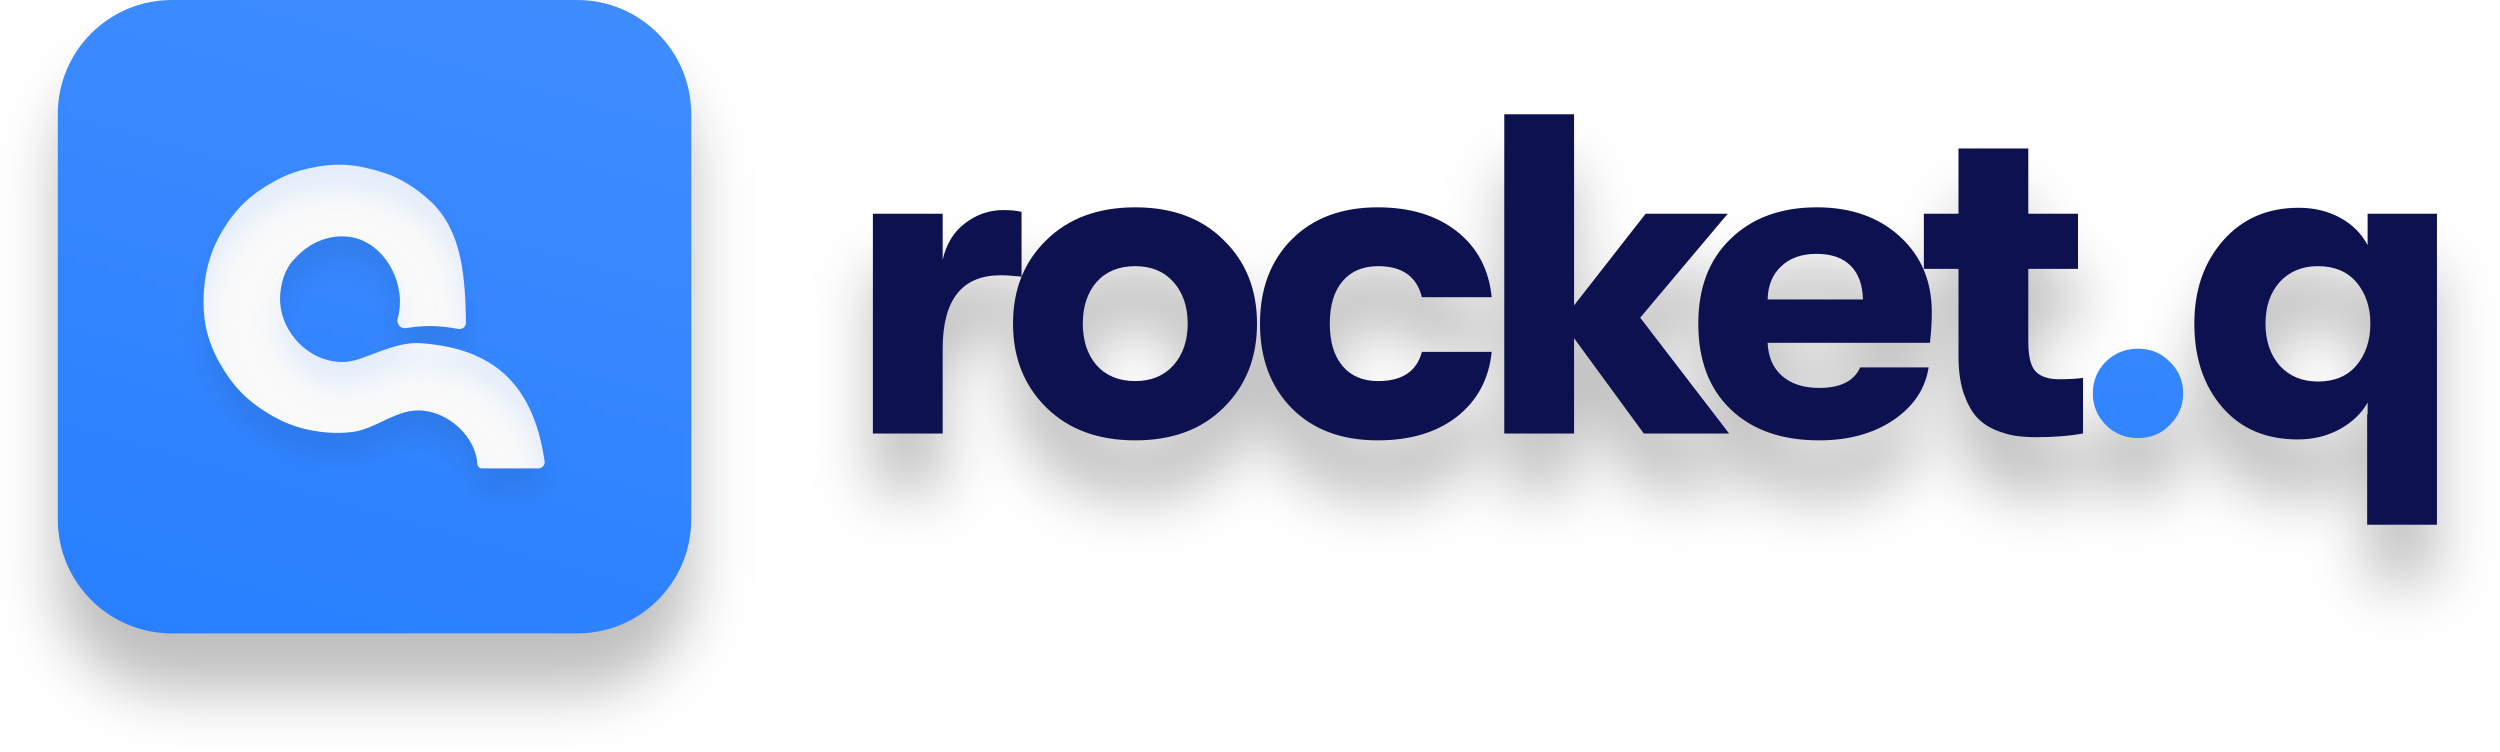
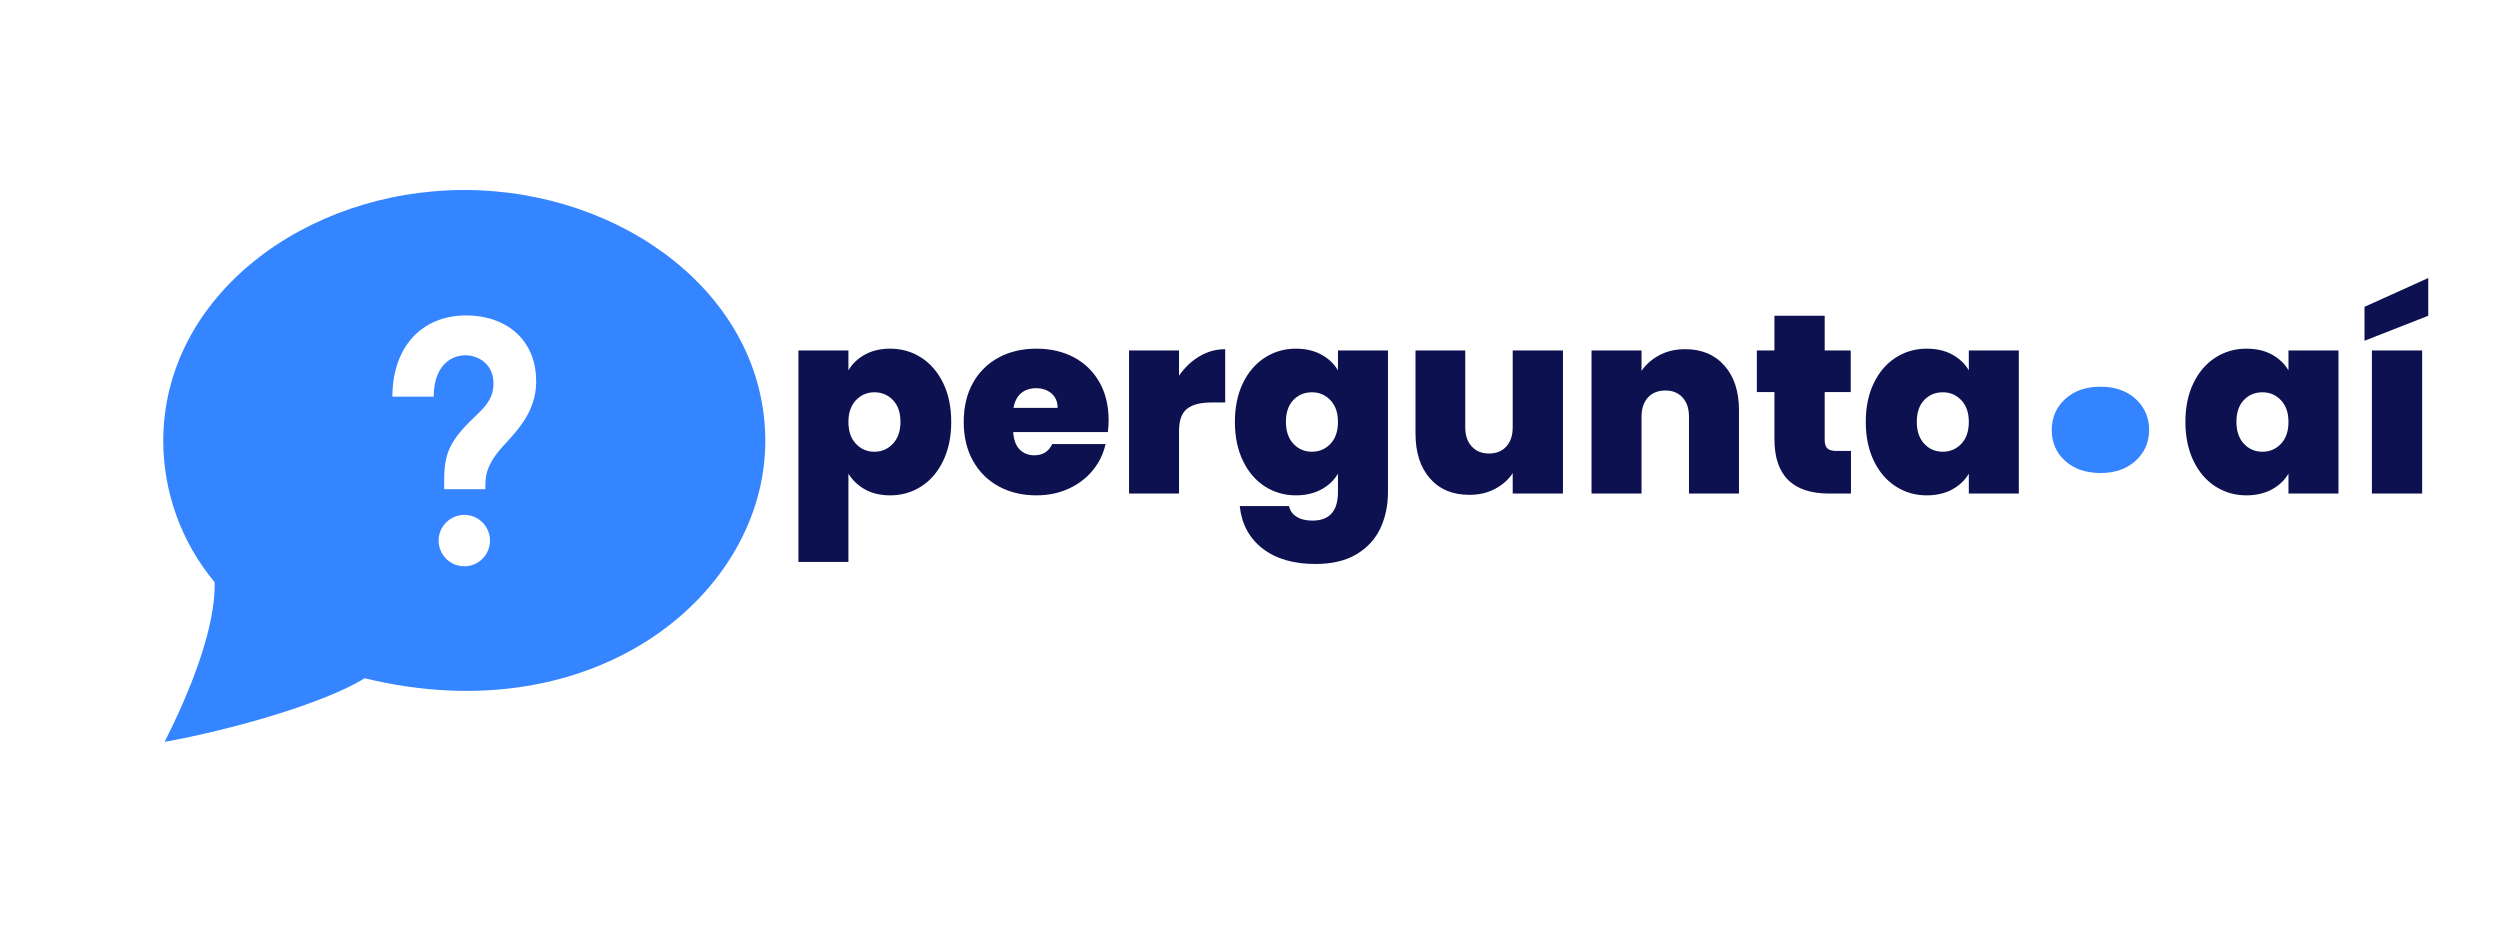
- <svg xmlns="http://www.w3.org/2000/svg" width="173" height="52" viewBox="0 0 173 52" fill="none">
-   <g filter="url(#filter0_d)">
-     <path d="M60.404 30V14.789H65.233V17.976C65.485 16.882 66 16.04 66.779 15.451C67.578 14.841 68.462 14.536 69.43 14.536C69.935 14.536 70.356 14.578 70.692 14.662V19.144C70.124 19.081 69.64 19.049 69.24 19.049C66.569 19.049 65.233 20.743 65.233 24.13V30H60.404ZM84.681 28.201C83.167 29.716 81.126 30.473 78.559 30.473C75.992 30.473 73.941 29.716 72.405 28.201C70.869 26.686 70.101 24.751 70.101 22.394C70.101 20.038 70.869 18.113 72.405 16.619C73.941 15.104 75.992 14.347 78.559 14.347C81.126 14.347 83.167 15.104 84.681 16.619C86.217 18.113 86.985 20.038 86.985 22.394C86.985 24.751 86.217 26.686 84.681 28.201ZM78.559 26.371C79.674 26.371 80.558 26.003 81.21 25.266C81.862 24.53 82.188 23.573 82.188 22.394C82.188 21.216 81.862 20.259 81.21 19.522C80.558 18.786 79.674 18.418 78.559 18.418C77.423 18.418 76.529 18.786 75.876 19.522C75.245 20.259 74.93 21.216 74.93 22.394C74.93 23.573 75.245 24.53 75.876 25.266C76.529 26.003 77.423 26.371 78.559 26.371ZM95.335 30.473C92.852 30.473 90.874 29.737 89.401 28.264C87.929 26.77 87.192 24.814 87.192 22.394C87.192 19.975 87.929 18.029 89.401 16.556C90.874 15.083 92.852 14.347 95.335 14.347C97.586 14.347 99.416 14.904 100.826 16.019C102.236 17.134 103.035 18.649 103.224 20.564H98.396C98.038 19.133 97.028 18.418 95.366 18.418C94.314 18.418 93.494 18.765 92.905 19.459C92.316 20.154 92.021 21.132 92.021 22.394C92.021 23.657 92.316 24.635 92.905 25.329C93.494 26.024 94.314 26.371 95.366 26.371C97.028 26.371 98.038 25.697 98.396 24.351H103.224C103.035 26.223 102.236 27.717 100.826 28.832C99.416 29.926 97.586 30.473 95.335 30.473ZM119.655 30H113.753L108.925 23.404V30H104.096V7.909H108.925V21.132L113.879 14.789H119.56L113.501 21.984L119.655 30ZM133.681 21.605C133.681 22.236 133.639 22.941 133.554 23.72H122.319C122.361 24.709 122.698 25.477 123.329 26.024C123.96 26.571 124.813 26.844 125.886 26.844C127.358 26.844 128.305 26.371 128.726 25.424H133.46C133.228 26.918 132.408 28.138 130.998 29.085C129.609 30.011 127.905 30.473 125.886 30.473C123.298 30.473 121.257 29.758 119.763 28.327C118.269 26.897 117.522 24.919 117.522 22.394C117.522 19.912 118.269 17.955 119.763 16.524C121.257 15.073 123.245 14.347 125.728 14.347C128.084 14.347 129.999 15.02 131.471 16.366C132.944 17.713 133.681 19.459 133.681 21.605ZM122.319 20.722H128.915C128.894 19.712 128.61 18.933 128.063 18.386C127.516 17.839 126.727 17.566 125.696 17.566C124.665 17.566 123.845 17.86 123.235 18.449C122.645 19.017 122.34 19.775 122.319 20.722ZM142.472 26.244C143.145 26.244 143.703 26.213 144.145 26.15V30C143.219 30.168 142.146 30.253 140.926 30.253C140.379 30.253 139.895 30.221 139.474 30.158C139.053 30.095 138.58 29.958 138.054 29.747C137.528 29.516 137.096 29.211 136.76 28.832C136.423 28.454 136.129 27.907 135.876 27.191C135.645 26.476 135.529 25.634 135.529 24.666V18.607H133.131V14.789H135.529V10.276H140.358V14.789H143.798V18.607H140.358V23.657C140.358 24.688 140.536 25.382 140.894 25.739C141.252 26.076 141.778 26.244 142.472 26.244ZM163.84 14.789H168.637V36.312H163.808V28.674H163.84V27.854C163.419 28.611 162.767 29.232 161.883 29.716C161.021 30.179 160.063 30.41 159.011 30.41C156.802 30.41 155.056 29.663 153.773 28.17C152.489 26.676 151.848 24.751 151.848 22.394C151.848 20.08 152.51 18.165 153.836 16.651C155.161 15.136 156.907 14.378 159.075 14.378C160.148 14.378 161.105 14.61 161.946 15.073C162.788 15.535 163.419 16.167 163.84 16.966V14.789ZM160.4 26.402C161.557 26.402 162.451 26.024 163.083 25.266C163.714 24.509 164.029 23.551 164.029 22.394C164.029 21.258 163.714 20.311 163.083 19.554C162.451 18.797 161.557 18.418 160.4 18.418C159.306 18.418 158.422 18.786 157.749 19.522C157.097 20.259 156.771 21.216 156.771 22.394C156.771 23.573 157.097 24.54 157.749 25.298C158.422 26.034 159.306 26.402 160.4 26.402Z" fill="#0D114F" />
-     <path d="M150.158 29.4C149.569 30.011 148.833 30.316 147.949 30.316C147.066 30.316 146.319 30.011 145.709 29.4C145.119 28.79 144.825 28.064 144.825 27.223C144.825 26.36 145.119 25.634 145.709 25.045C146.319 24.435 147.066 24.13 147.949 24.13C148.833 24.13 149.569 24.435 150.158 25.045C150.769 25.634 151.074 26.36 151.074 27.223C151.074 28.064 150.769 28.79 150.158 29.4Z" fill="url(#paint0_linear)" />
-     <rect x="4" width="43.832" height="43.832" rx="7.89" fill="url(#paint1_linear)" />
-     <g filter="url(#filter1_di)">
-       <path d="M37.258 32.413H33.349C33.185 32.413 33.051 32.285 33.036 32.123C33.032 32.071 33.027 32.021 33.022 31.973C32.797 29.93 30.598 28.175 28.558 28.424C27.069 28.605 25.835 29.729 24.345 29.898C23.339 30.011 22.462 29.959 21.46 29.763C20.581 29.591 19.733 29.276 18.952 28.837C17.113 27.804 16.126 26.741 15.211 25.139C14.681 24.211 14.303 23.196 14.165 22.137C14.052 21.26 14.059 20.488 14.155 19.637C14.3 18.338 14.717 17.073 15.396 15.956C16.351 14.388 17.382 13.412 19.062 12.5C19.773 12.113 20.539 11.831 21.33 11.657C23.332 11.217 24.629 11.346 26.576 11.956C27.659 12.296 28.836 13.023 29.836 13.972C32.024 16.048 32.191 19.306 32.246 22.322C32.252 22.601 31.996 22.812 31.721 22.763C30.37 22.518 29.398 22.499 28.07 22.71C27.714 22.766 27.422 22.398 27.517 22.051C27.559 21.9 27.592 21.752 27.616 21.606C28.009 19.271 26.411 16.606 24.055 16.376C22.718 16.246 21.394 16.792 20.414 17.886C19.829 18.438 19.505 19.303 19.403 20.226C19.138 22.617 21.094 24.93 23.497 25.044C23.956 25.066 24.398 24.999 24.851 24.846C26.276 24.363 27.665 23.64 29.166 23.753C33.681 24.093 36.852 26.129 37.687 31.922C37.724 32.181 37.52 32.413 37.258 32.413Z" fill="#FAFAFA" />
+ <svg xmlns="http://www.w3.org/2000/svg" xmlns:xlink="http://www.w3.org/1999/xlink" width="1470px" height="548px" viewBox="0 0 1470 548" version="1.1">
+   <defs>
+     <filter filterUnits="userSpaceOnUse" color-interpolation-filters="sRGB" id="filter_1">
+       <feFlood flood-opacity="0" result="BackgroundImageFix" />
+       <feColorMatrix in="SourceAlpha" type="matrix" values="0 0 0 0 0 0 0 0 0 0 0 0 0 0 0 0 0 0 127 0" />
+       <feOffset dx="0" dy="2" />
+       <feGaussianBlur stdDeviation="2" />
+       <feColorMatrix type="matrix" values="0 0 0 0 0.392 0 0 0 0 0.392 0 0 0 0 0.392 0 0 0 0.498 0" />
+       <feBlend mode="normal" in2="BackgroundImageFix" result="effect0_dropShadow" />
+       <feColorMatrix in="SourceAlpha" type="matrix" values="0 0 0 0 0 0 0 0 0 0 0 0 0 0 0 0 0 0 127 0" />
+       <feOffset dx="0" dy="2" />
+       <feGaussianBlur stdDeviation="2" />
+       <feColorMatrix type="matrix" values="0 0 0 0 0.392 0 0 0 0 0.392 0 0 0 0 0.392 0 0 0 0.498 0" />
+       <feBlend mode="normal" in2="effect0_dropShadow" result="effect1_dropShadow" />
+       <feBlend mode="normal" in="SourceGraphic" in2="effect1_dropShadow" result="shape" />
+     </filter>
+     <path d="M0 0L1470 0L1470 548L0 548L0 0Z" id="path_1" />
+     <path d="M0 0L354 0L354 354L0 354L0 0Z" id="path_2" />
+     <clipPath id="mask_1">
+       <use xlink:href="#path_1" />
+     </clipPath>
+     <clipPath id="mask_2">
+       <use xlink:href="#path_2" />
+     </clipPath>
+   </defs>
+   <g id="logo">
+     <path d="M0 0L1470 0L1470 548L0 548L0 0Z" id="Background" fill="none" fill-rule="evenodd" stroke="none" />
+     <g clip-path="url(#mask_1)">
+       <g id="pergunta---aí" transform="translate(469.4707 163.4668)">
+         <path d="M920.85 36.9L958.35 22.2L958.35 0L920.85 16.95L920.85 36.9L920.85 36.9ZM618.9 101.7L618.9 126.75L606.15 126.75C584.65 126.75 573.9 116.1 573.9 94.8L573.9 67.05L563.55 67.05L563.55 42.6L573.9 42.6L573.9 22.2L603.45 22.2L603.45 42.6L618.75 42.6L618.75 67.05L603.45 67.05L603.45 95.25C603.45 97.55 603.975 99.2 605.025 100.2C606.075 101.2 607.85 101.7 610.35 101.7L618.9 101.7L618.9 101.7ZM39.15 45C34.95 47.3 31.7 50.4 29.4 54.3L29.4 42.6L0 42.6L0 166.95L29.4 166.95L29.4 115.05C31.8 118.95 35.075 122.05 39.225 124.35C43.375 126.65 48.3 127.8 54 127.8C60.7 127.8 66.775 126.05 72.225 122.55C77.675 119.05 81.975 114.025 85.125 107.475C88.275 100.925 89.85 93.3 89.85 84.6C89.85 75.9 88.275 68.3 85.125 61.8C81.975 55.3 77.675 50.3 72.225 46.8C66.775 43.3 60.7 41.55 54 41.55C48.3 41.55 43.35 42.7 39.15 45L39.15 45ZM181.95 90.6C182.25 88.3 182.4 86 182.4 83.7C182.4 75.1 180.6 67.625 177 61.275C173.4 54.925 168.4 50.05 162 46.65C155.6 43.25 148.25 41.55 139.95 41.55C131.55 41.55 124.125 43.3 117.675 46.8C111.225 50.3 106.2 55.275 102.6 61.725C99 68.175 97.2 75.8 97.2 84.6C97.2 93.4 99.025 101.05 102.675 107.55C106.325 114.05 111.375 119.05 117.825 122.55C124.275 126.05 131.65 127.8 139.95 127.8C146.85 127.8 153.15 126.5 158.85 123.9C164.55 121.3 169.275 117.725 173.025 113.175C176.775 108.625 179.3 103.45 180.6 97.65L149.25 97.65C147.15 102.05 143.65 104.25 138.75 104.25C135.25 104.25 132.375 103.125 130.125 100.875C127.875 98.625 126.6 95.2 126.3 90.6L181.95 90.6L181.95 90.6ZM307.425 45C303.175 42.7 298.2 41.55 292.5 41.55C285.8 41.55 279.725 43.3 274.275 46.8C268.825 50.3 264.525 55.3 261.375 61.8C258.225 68.3 256.65 75.9 256.65 84.6C256.65 93.3 258.225 100.925 261.375 107.475C264.525 114.025 268.825 119.05 274.275 122.55C279.725 126.05 285.8 127.8 292.5 127.8C298.2 127.8 303.175 126.65 307.425 124.35C311.675 122.05 314.95 118.95 317.25 115.05L317.25 125.85C317.25 137.05 312.25 142.65 302.25 142.65C298.45 142.65 295.35 141.9 292.95 140.4C290.55 138.9 289.05 136.8 288.45 134.1L259.5 134.1C260.6 144.6 265.05 152.9 272.85 159C280.65 165.1 291.05 168.15 304.05 168.15C313.75 168.15 321.775 166.25 328.125 162.45C334.475 158.65 339.15 153.575 342.15 147.225C345.15 140.875 346.65 133.75 346.65 125.85L346.65 42.6L317.25 42.6L317.25 54.3C314.95 50.4 311.675 47.3 307.425 45L307.425 45ZM632.325 61.8C629.175 68.3 627.6 75.9 627.6 84.6C627.6 93.3 629.175 100.925 632.325 107.475C635.475 114.025 639.775 119.05 645.225 122.55C650.675 126.05 656.75 127.8 663.45 127.8C669.15 127.8 674.125 126.65 678.375 124.35C682.625 122.05 685.9 118.95 688.2 115.05L688.2 126.75L717.6 126.75L717.6 42.6L688.2 42.6L688.2 54.3C685.9 50.4 682.65 47.3 678.45 45C674.25 42.7 669.25 41.55 663.45 41.55C656.75 41.55 650.675 43.3 645.225 46.8C639.775 50.3 635.475 55.3 632.325 61.8L632.325 61.8ZM815.55 84.6C815.55 75.9 817.125 68.3 820.275 61.8C823.425 55.3 827.725 50.3 833.175 46.8C838.625 43.3 844.7 41.55 851.4 41.55C857.2 41.55 862.2 42.7 866.4 45C870.6 47.3 873.85 50.4 876.15 54.3L876.15 42.6L905.55 42.6L905.55 126.75L876.15 126.75L876.15 115.05C873.85 118.95 870.575 122.05 866.325 124.35C862.075 126.65 857.1 127.8 851.4 127.8C844.7 127.8 838.625 126.05 833.175 122.55C827.725 119.05 823.425 114.025 820.275 107.475C817.125 100.925 815.55 93.3 815.55 84.6L815.55 84.6ZM223.8 57.45C227.1 52.65 231.1 48.85 235.8 46.05C240.5 43.25 245.55 41.85 250.95 41.85L250.95 73.2L242.7 73.2C236.3 73.2 231.55 74.45 228.45 76.95C225.35 79.45 223.8 83.8 223.8 90L223.8 126.75L194.4 126.75L194.4 42.6L223.8 42.6L223.8 57.45L223.8 57.45ZM544.5 51.525C538.8 45.075 531.1 41.85 521.4 41.85C515.7 41.85 510.65 43.025 506.25 45.375C501.85 47.725 498.35 50.8 495.75 54.6L495.75 42.6L466.35 42.6L466.35 126.75L495.75 126.75L495.75 81.6C495.75 76.8 497 73.025 499.5 70.275C502 67.525 505.45 66.15 509.85 66.15C514.05 66.15 517.4 67.525 519.9 70.275C522.4 73.025 523.65 76.8 523.65 81.6L523.65 126.75L553.05 126.75L553.05 77.7C553.05 66.7 550.2 57.975 544.5 51.525L544.5 51.525ZM449.55 42.6L449.55 126.75L420 126.75L420 114.75C417.5 118.55 414.05 121.625 409.65 123.975C405.25 126.325 400.2 127.5 394.5 127.5C384.7 127.5 376.975 124.275 371.325 117.825C365.675 111.375 362.85 102.6 362.85 91.5L362.85 42.6L392.1 42.6L392.1 87.75C392.1 92.55 393.375 96.325 395.925 99.075C398.475 101.825 401.85 103.2 406.05 103.2C410.35 103.2 413.75 101.825 416.25 99.075C418.75 96.325 420 92.55 420 87.75L420 42.6L449.55 42.6L449.55 42.6ZM954.75 126.75L954.75 42.6L925.2 42.6L925.2 126.75L954.75 126.75L954.75 126.75ZM148.8 67.875C151.2 69.925 152.4 72.75 152.4 76.35L126.45 76.35C127.15 72.55 128.65 69.675 130.95 67.725C133.25 65.775 136.2 64.8 139.8 64.8C143.4 64.8 146.4 65.825 148.8 67.875L148.8 67.875ZM55.575 71.775C58.525 74.825 60 79.1 60 84.6C60 90 58.525 94.275 55.575 97.425C52.625 100.575 49 102.15 44.7 102.15C40.4 102.15 36.775 100.6 33.825 97.5C30.875 94.4 29.4 90.1 29.4 84.6C29.4 79.2 30.875 74.95 33.825 71.85C36.775 68.75 40.4 67.2 44.7 67.2C49 67.2 52.625 68.725 55.575 71.775L55.575 71.775ZM312.825 71.85C315.775 74.95 317.25 79.2 317.25 84.6C317.25 90.1 315.775 94.4 312.825 97.5C309.875 100.6 306.25 102.15 301.95 102.15C297.55 102.15 293.9 100.575 291 97.425C288.1 94.275 286.65 90 286.65 84.6C286.65 79.1 288.1 74.825 291 71.775C293.9 68.725 297.55 67.2 301.95 67.2C306.25 67.2 309.875 68.75 312.825 71.85L312.825 71.85ZM683.775 71.85C686.725 74.95 688.2 79.2 688.2 84.6C688.2 90.1 686.725 94.4 683.775 97.5C680.825 100.6 677.2 102.15 672.9 102.15C668.5 102.15 664.85 100.575 661.95 97.425C659.05 94.275 657.6 90 657.6 84.6C657.6 79.1 659.05 74.825 661.95 71.775C664.85 68.725 668.5 67.2 672.9 67.2C677.2 67.2 680.825 68.75 683.775 71.85L683.775 71.85ZM876.15 84.6C876.15 79.2 874.675 74.95 871.725 71.85C868.775 68.75 865.15 67.2 860.85 67.2C856.45 67.2 852.8 68.725 849.9 71.775C847 74.825 845.55 79.1 845.55 84.6C845.55 90 847 94.275 849.9 97.425C852.8 100.575 856.45 102.15 860.85 102.15C865.15 102.15 868.775 100.6 871.725 97.5C874.675 94.4 876.15 90.1 876.15 84.6L876.15 84.6Z" id="Shape" fill="#0D114F" fill-rule="evenodd" stroke="none" />
+       </g>
+       <g id="." transform="translate(1206.43 227.375)">
+         <path d="M28.75 50.75C20.083 50.75 13.125 48.375 7.875 43.625C2.625 38.875 0 32.833 0 25.5C0 18.167 2.625 12.083 7.875 7.25C13.125 2.417 20.083 0 28.75 0C37.25 0 44.125 2.417 49.375 7.25C54.625 12.083 57.25 18.167 57.25 25.5C57.25 32.667 54.625 38.667 49.375 43.5C44.125 48.333 37.25 50.75 28.75 50.75L28.75 50.75Z" id="Shape" fill="#3584FF" fill-rule="evenodd" stroke="none" />
+       </g>
    </g>
  </g>
-   <defs>
-     <filter id="filter0_d" x="0" y="0" width="175" height="51.832" filterUnits="userSpaceOnUse" color-interpolation-filters="sRGB">
-       <feFlood flood-opacity="0" result="BackgroundImageFix" />
-       <feColorMatrix in="SourceAlpha" type="matrix" values="0 0 0 0 0 0 0 0 0 0 0 0 0 0 0 0 0 0 127 0" />
-       <feOffset dy="4" />
-       <feGaussianBlur stdDeviation="2" />
-       <feColorMatrix type="matrix" values="0 0 0 0 0 0 0 0 0 0 0 0 0 0 0 0 0 0 0.25 0" />
-       <feBlend mode="normal" in2="BackgroundImageFix" result="effect1_dropShadow" />
-       <feBlend mode="normal" in="SourceGraphic" in2="effect1_dropShadow" result="shape" />
-     </filter>
-     <filter id="filter1_di" x="12.449" y="11.396" width="26.874" height="24.281" filterUnits="userSpaceOnUse" color-interpolation-filters="sRGB">
-       <feFlood flood-opacity="0" result="BackgroundImageFix" />
-       <feColorMatrix in="SourceAlpha" type="matrix" values="0 0 0 0 0 0 0 0 0 0 0 0 0 0 0 0 0 0 127 0" />
-       <feOffset dy="1.632" />
-       <feGaussianBlur stdDeviation="0.816" />
-       <feColorMatrix type="matrix" values="0 0 0 0 0 0 0 0 0 0 0 0 0 0 0 0 0 0 0.07 0" />
-       <feBlend mode="normal" in2="BackgroundImageFix" result="effect1_dropShadow" />
-       <feBlend mode="normal" in="SourceGraphic" in2="effect1_dropShadow" result="shape" />
-       <feColorMatrix in="SourceAlpha" type="matrix" values="0 0 0 0 0 0 0 0 0 0 0 0 0 0 0 0 0 0 127 0" result="hardAlpha" />
-       <feOffset dy="1.632" />
-       <feGaussianBlur stdDeviation="1.02" />
-       <feComposite in2="hardAlpha" operator="arithmetic" k2="-1" k3="1" />
-       <feColorMatrix type="matrix" values="0 0 0 0 0.22 0 0 0 0 0.533 0 0 0 0 1 0 0 0 0.13 0" />
-       <feBlend mode="normal" in2="shape" result="effect2_innerShadow" />
-     </filter>
-     <linearGradient id="paint0_linear" x1="193.169" y1="-59.029" x2="181.57" y2="54.134" gradientUnits="userSpaceOnUse">
-       <stop stop-color="#5498FF" />
-       <stop offset="0.516" stop-color="#428EFF" />
-       <stop offset="1" stop-color="#297FFF" />
-     </linearGradient>
-     <linearGradient id="paint1_linear" x1="56.463" y1="-66.308" x2="23.613" y2="48.538" gradientUnits="userSpaceOnUse">
-       <stop stop-color="#5498FF" />
-       <stop offset="0.516" stop-color="#428EFF" />
-       <stop offset="1" stop-color="#297FFF" />
-     </linearGradient>
-   </defs>
+   <g id="iconmonstr-help-5" transform="translate(96 96.98047)">
+     <path d="M0 0L354 0L354 354L0 354L0 0Z" id="Background" fill="none" fill-rule="evenodd" stroke="none" filter="url(#filter_1)" />
+     <g clip-path="url(#mask_2)">
+       <path d="M177 0C83.514 0 0 62.334 0 147.603C0 177.841 10.886 207.533 30.193 230.572C31.005 257.565 15.104 296.298 0.796 324.5C39.176 317.568 93.736 302.257 118.472 287.094C254.703 320.237 354 236.87 354 147.603C354 61.876 269.91 1.40667e-05 177 1.40667e-05L177 0ZM177.012 221.252C168.678 221.252 161.908 214.482 161.908 206.133C161.908 197.8 168.678 191.029 177.012 191.029C185.361 191.029 192.116 197.8 192.116 206.133C192.116 214.482 185.361 221.252 177.012 221.252L177.012 221.252ZM200.702 149.598C189.787 161.384 189.271 167.903 189.404 175.927L165.169 175.927C165.081 158.109 165.405 150.233 182.471 134.008C189.389 127.429 194.861 122.222 194.094 111.986C193.401 102.251 185.259 97.177 177.618 97.177C169.049 97.177 159.019 103.549 159.019 121.5L134.74 121.5C134.74 92.501 151.776 73.754 178.12 73.754C190.643 73.754 201.602 77.854 208.947 85.303C215.85 92.28 219.405 101.897 219.272 113.077C219.081 129.804 208.888 140.778 200.702 149.598L200.702 149.598Z" transform="translate(0 14.74609)" id="Shape" fill="#3485FF" fill-rule="evenodd" stroke="none" />
+     </g>
+   </g>
</svg>
